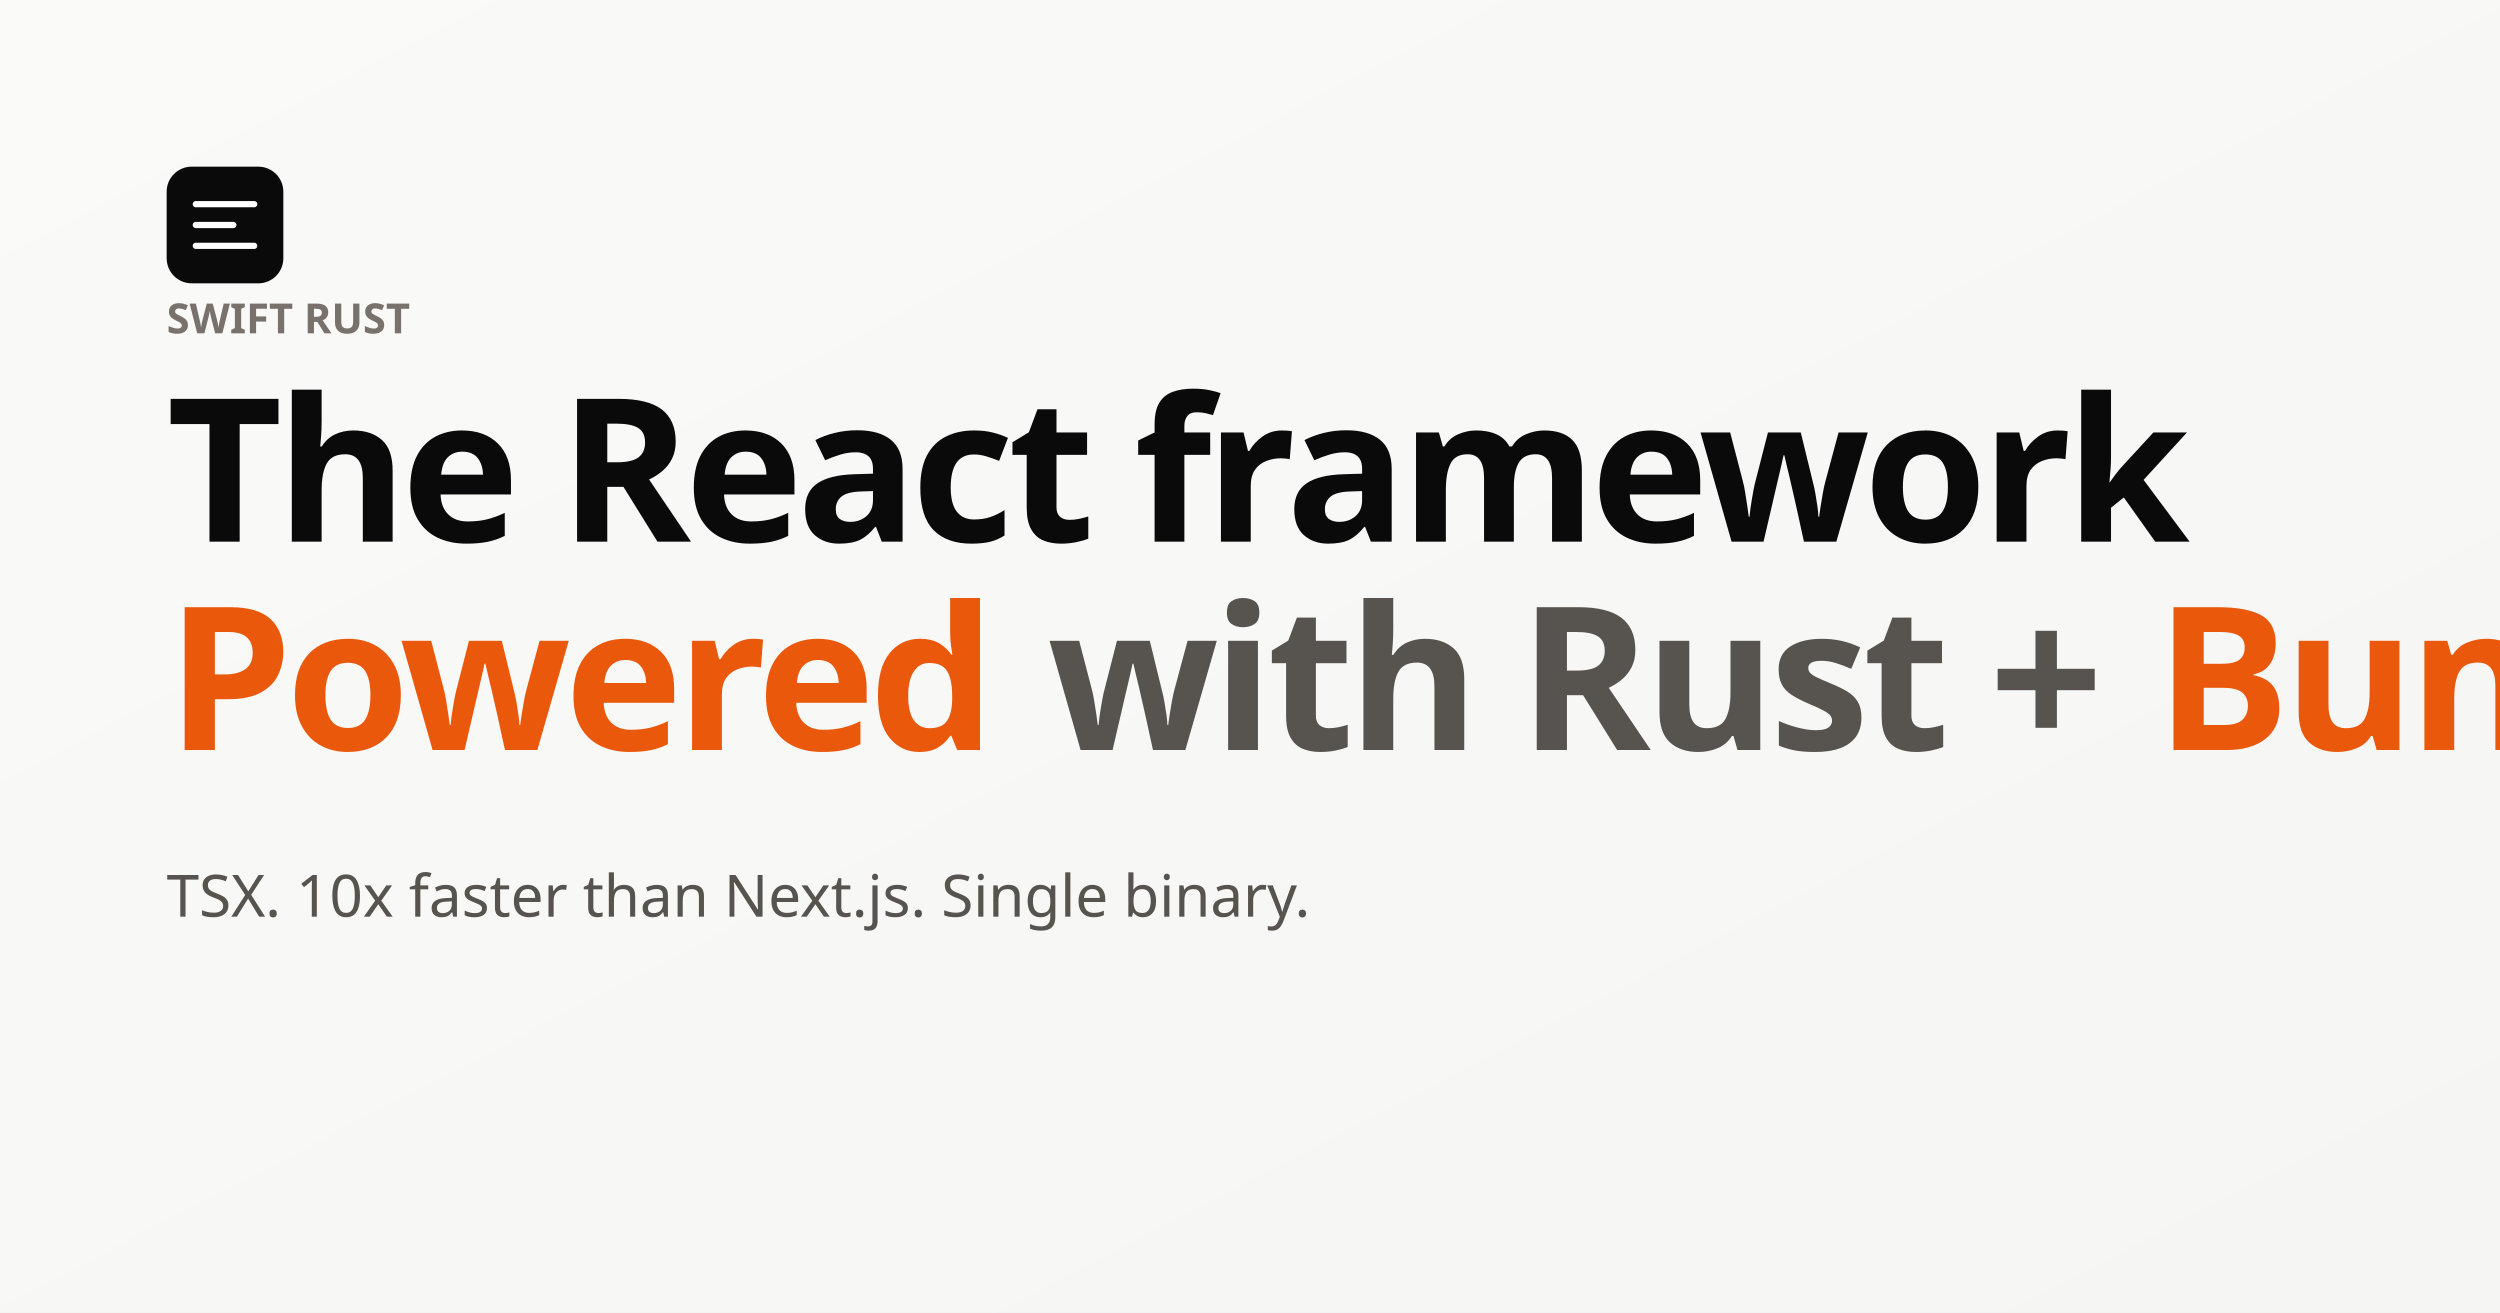
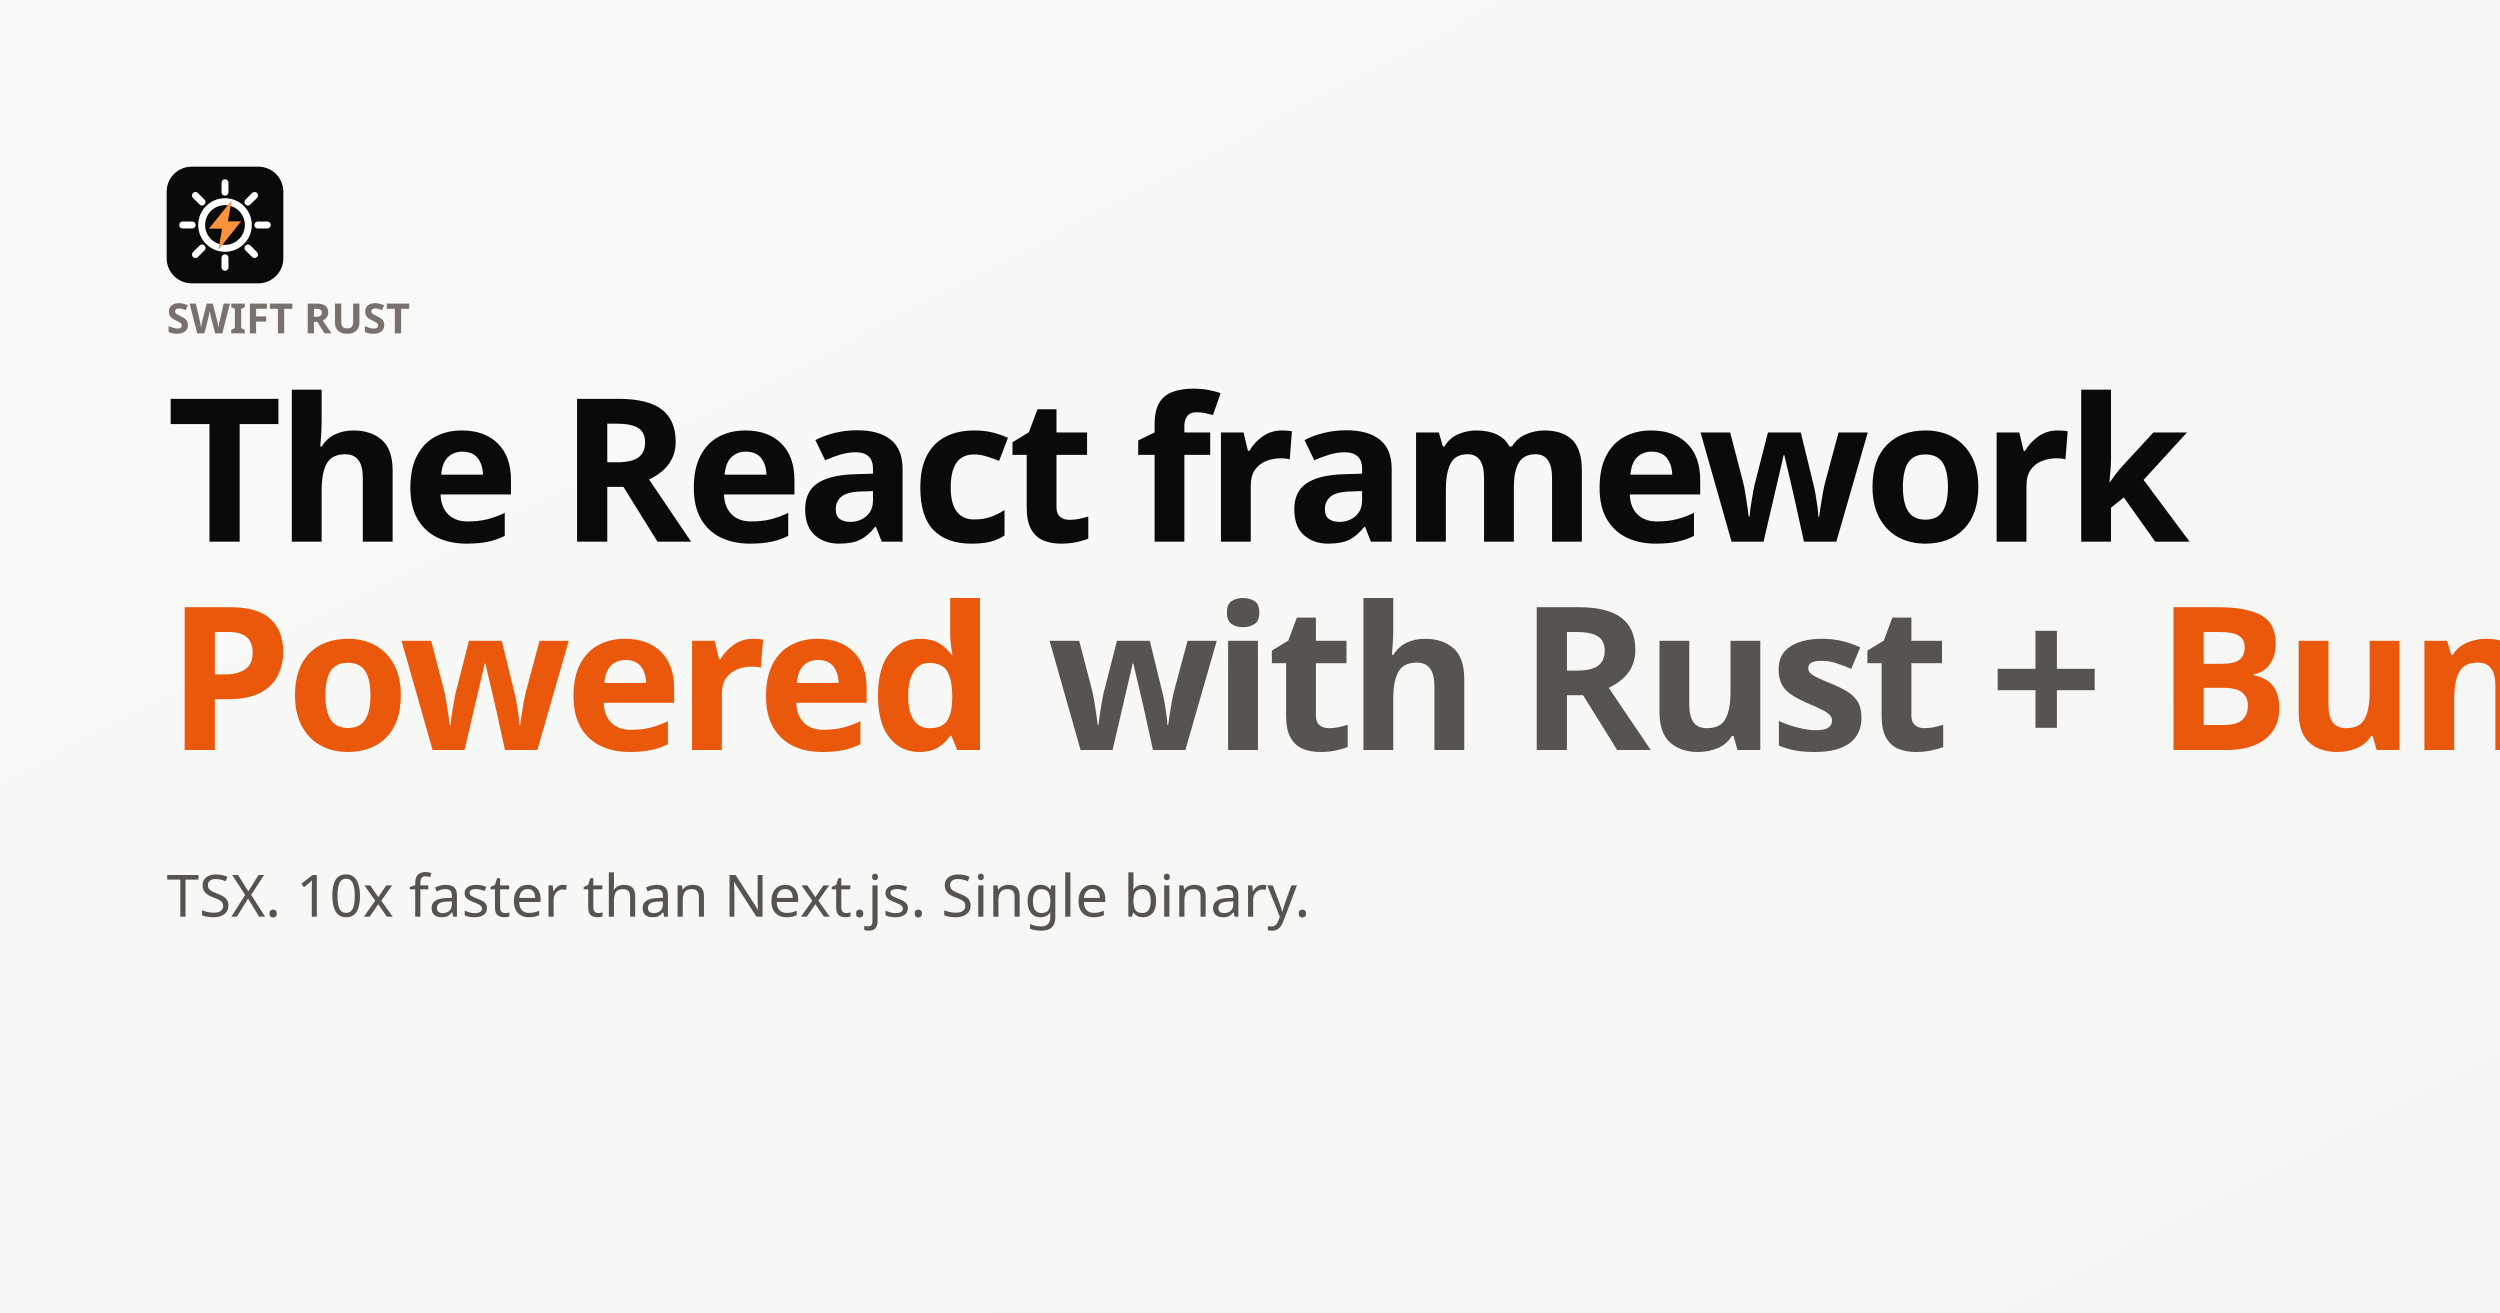
<svg xmlns="http://www.w3.org/2000/svg" viewBox="0 0 1200 630" width="1200" height="630">
  <defs>
    <linearGradient id="bg" x1="0" y1="0" x2="1" y2="1">
      <stop offset="0%" stop-color="#fafaf9" />
      <stop offset="100%" stop-color="#f5f5f4" />
    </linearGradient>
  </defs>
  <rect width="1200" height="630" fill="url(#bg)" />
  <g transform="translate(80, 80)">
    <rect width="56" height="56" rx="12" fill="#0a0a0a" />
-     <path d="M14 18h28M14 28h18M14 38h28" stroke="#fff" stroke-width="3" stroke-linecap="round" />
+     <g transform="scale(1.75)">
+       <g stroke="#fff" stroke-width="1.9" stroke-linecap="round" fill="none">
+         <circle cx="16" cy="16" r="6.4" />
+         <path d="M16 4.4v2.6M16 25v2.6M4.4 16h2.6M25 16h2.6M7.9 7.9l1.8 1.8M22.3 22.3l1.8 1.8M7.9 24.1l1.8-1.8M22.3 9.7l1.8-1.8" />
+       </g>
+       <path d="M17.8 9.3 L11.6 17 H15.2 L14.2 22.8 L20.4 15 H16.8 Z" fill="#fb923c" />
+     </g>
  </g>
  <g transform="translate(80, 160)" font-family="ui-sans-serif, system-ui, sans-serif" fill="#0a0a0a">
    <text x="0" y="0" font-size="20" font-weight="600" fill="#78716c">SWIFT RUST</text>
    <text x="0" y="100" font-size="96" font-weight="700" letter-spacing="-3">The React framework</text>
    <text x="0" y="200" font-size="96" font-weight="700" letter-spacing="-3">
      <tspan fill="#ea580c">Powered</tspan>
      <tspan fill="#57534e">with Rust +</tspan>
      <tspan fill="#ea580c">Bun</tspan>.</text>
    <text x="0" y="280" font-size="28" font-weight="400" fill="#57534e">TSX. 10x faster than Next.js. Single binary.</text>
  </g>
</svg>
